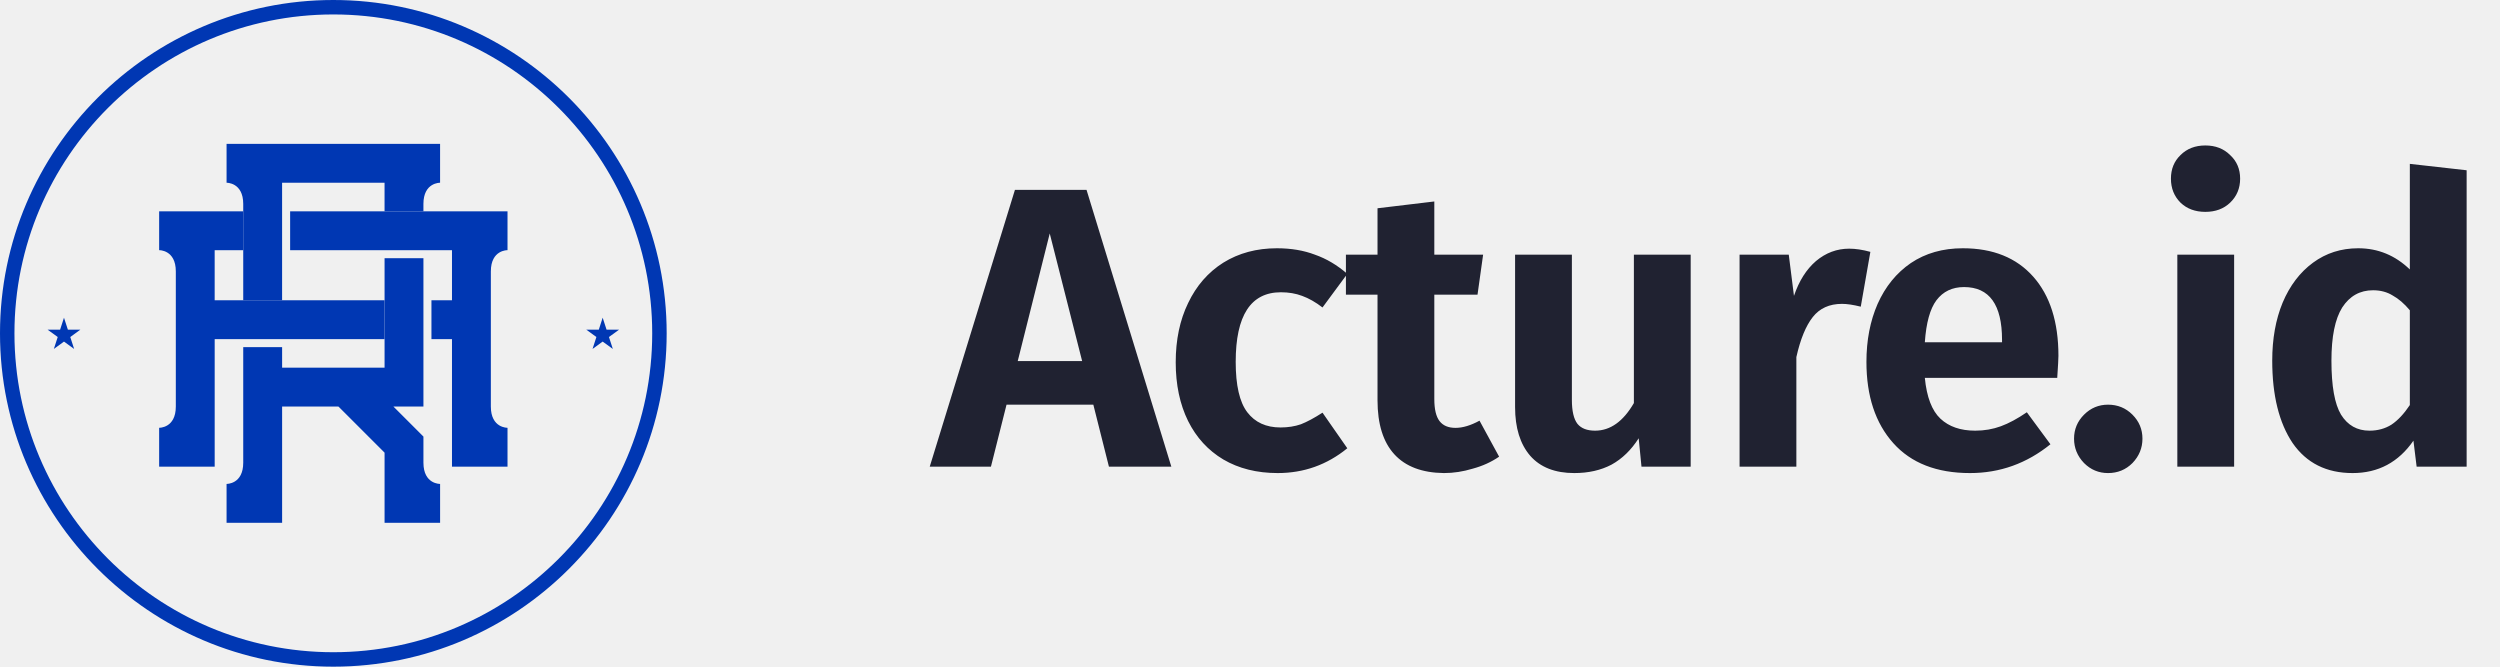
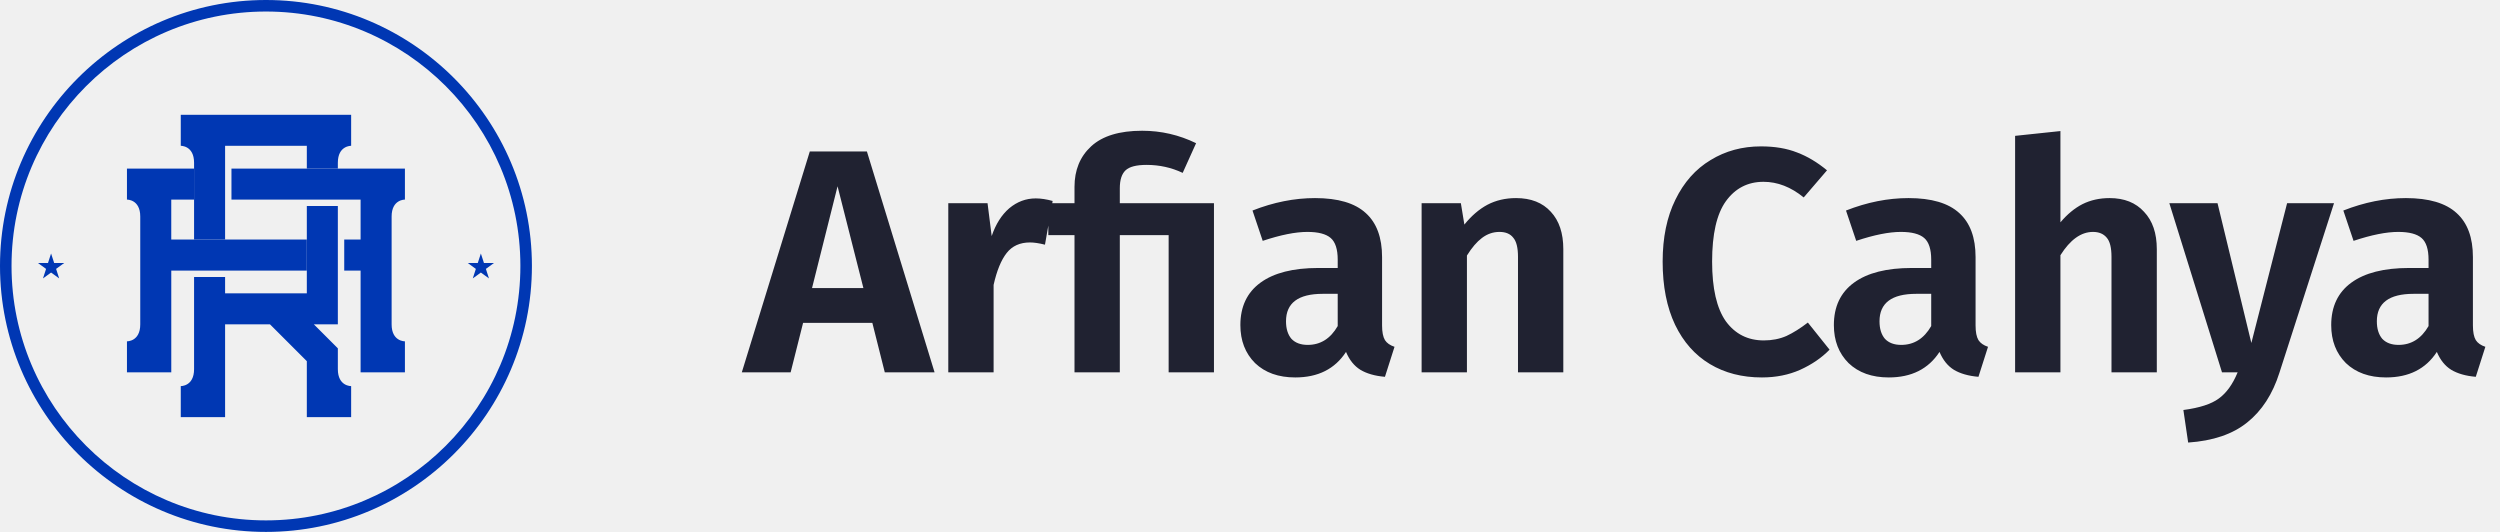
- <svg xmlns="http://www.w3.org/2000/svg" width="150" height="40" viewBox="0 0 150 40" fill="none">
-   <g clip-path="url(#clip0_2658_26829)">
+ <svg xmlns="http://www.w3.org/2000/svg" width="188" height="40" viewBox="0 0 188 40" fill="none">
+   <g clip-path="url(#clip0_2745_34529)">
    <path d="M20 40C8.972 40 0 31.028 0 20C0 8.972 8.972 0 20 0C31.028 0 40 8.972 40 20C40 31.028 31.028 40 20 40ZM20 0.867C9.45 0.867 0.867 9.45 0.867 20C0.867 30.55 9.45 39.133 20 39.133C30.55 39.133 39.133 30.55 39.133 20C39.133 9.45 30.55 0.867 20 0.867Z" fill="#0037B3" />
-     <path d="M3.839 19.063L4.072 19.779H4.824L4.216 20.221L4.448 20.937L3.839 20.495L3.231 20.937L3.463 20.221L2.854 19.779H3.607L3.839 19.063Z" fill="#0037B3" />
-     <path d="M36.16 19.063L36.393 19.779H37.146L36.537 20.221L36.77 20.937L36.16 20.495L35.552 20.937L35.784 20.221L35.175 19.779H35.928L36.16 19.063Z" fill="#0037B3" />
-     <path d="M23.073 18.014H12.88V15.01H14.594V12.678H9.549V15.01C9.549 15.01 10.549 14.983 10.549 16.283V24.394C10.549 25.694 9.549 25.667 9.549 25.667V28H12.881V20.347H23.074V18.014H23.073Z" fill="#0037B3" />
-     <path d="M30.451 15.01V12.678H17.408V15.01H27.119V18.014H25.887V20.347H27.119V28H30.451V25.667C30.451 25.667 29.451 25.694 29.451 24.394V16.283C29.451 14.983 30.451 15.01 30.451 15.01Z" fill="#0037B3" />
-     <path d="M25.406 27.762V26.195L23.604 24.392H25.406V15.492H23.074V22.06H16.927V20.828H14.594V27.762C14.594 29.061 13.594 29.035 13.594 29.035V31.367H16.927V24.392H20.305L23.074 27.16V31.367H26.406V29.035C26.406 29.035 25.406 29.061 25.406 27.762Z" fill="#0037B3" />
-     <path d="M14.594 12.237V18.014H16.926V10.964H23.073V12.678H25.405V12.238C25.405 10.938 26.405 10.965 26.405 10.965V8.633H13.594V10.965C13.594 10.965 14.594 10.938 14.594 12.238V12.237Z" fill="#0037B3" />
+     <path d="M3.841 19.063L4.074 19.779H4.826L4.218 20.221L4.45 20.937L3.841 20.495L3.232 20.937L3.465 20.221L2.855 19.779H3.608L3.841 19.063Z" fill="#0037B3" />
+     <path d="M36.161 19.063L36.394 19.779H37.146L36.538 20.221L36.77 20.937L36.161 20.495L35.553 20.937L35.785 20.221L35.176 19.779H35.929L36.161 19.063Z" fill="#0037B3" />
+     <path d="M23.071 18.014H12.879V15.01H14.592V12.678H9.547V15.01C9.547 15.01 10.547 14.983 10.547 16.283V24.394C10.547 25.694 9.547 25.667 9.547 25.667V28H12.88V20.347H23.072V18.014H23.071Z" fill="#0037B3" />
+     <path d="M30.45 15.01V12.678H17.406V15.01H27.117V18.014H25.886V20.347H27.117V28H30.45V25.667C30.45 25.667 29.45 25.694 29.45 24.394V16.283C29.45 14.983 30.45 15.01 30.45 15.01Z" fill="#0037B3" />
+     <path d="M25.406 27.762V26.195L23.603 24.392H25.406V15.492H23.073V22.06H16.927V20.828H14.594V27.762C14.594 29.061 13.594 29.035 13.594 29.035V31.367H16.927V24.392H20.304L23.073 27.16V31.367H26.406V29.035C26.406 29.035 25.406 29.061 25.406 27.762Z" fill="#0037B3" />
+     <path d="M14.594 12.237V18.014H16.927V10.964H23.073V12.678H25.406V12.238C25.406 10.938 26.406 10.965 26.406 10.965V8.633H13.594V10.965C13.594 10.965 14.594 10.938 14.594 12.238V12.237Z" fill="#0037B3" />
  </g>
-   <path d="M66.536 28L65.6 24.28H60.392L59.456 28H55.784L60.896 11.392H65.192L70.28 28H66.536ZM61.064 21.664H64.928L62.984 14.008L61.064 21.664ZM76.615 14.896C77.463 14.896 78.222 15.024 78.894 15.28C79.582 15.52 80.231 15.904 80.838 16.432L79.35 18.448C78.934 18.128 78.526 17.896 78.126 17.752C77.743 17.608 77.319 17.536 76.855 17.536C75.046 17.536 74.142 18.928 74.142 21.712C74.142 23.12 74.374 24.128 74.838 24.736C75.302 25.344 75.966 25.648 76.831 25.648C77.278 25.648 77.686 25.584 78.055 25.456C78.422 25.312 78.855 25.08 79.35 24.76L80.838 26.896C79.623 27.888 78.231 28.384 76.662 28.384C75.415 28.384 74.326 28.112 73.398 27.568C72.487 27.024 71.782 26.256 71.287 25.264C70.79 24.256 70.543 23.08 70.543 21.736C70.543 20.392 70.79 19.208 71.287 18.184C71.782 17.144 72.487 16.336 73.398 15.76C74.326 15.184 75.398 14.896 76.615 14.896ZM89.947 27.4C89.483 27.72 88.955 27.96 88.363 28.12C87.787 28.296 87.211 28.384 86.635 28.384C85.323 28.368 84.331 27.992 83.659 27.256C82.987 26.52 82.651 25.44 82.651 24.016V17.68H80.755V15.28H82.651V12.496L86.059 12.088V15.28H88.987L88.651 17.68H86.059V23.944C86.059 24.552 86.163 24.992 86.371 25.264C86.579 25.536 86.899 25.672 87.331 25.672C87.763 25.672 88.243 25.528 88.771 25.24L89.947 27.4ZM101.441 28H98.489L98.321 26.296C97.873 27 97.329 27.528 96.689 27.88C96.049 28.216 95.305 28.384 94.457 28.384C93.305 28.384 92.425 28.04 91.817 27.352C91.209 26.648 90.905 25.672 90.905 24.424V15.28H94.313V23.992C94.313 24.664 94.425 25.144 94.649 25.432C94.873 25.704 95.225 25.84 95.705 25.84C96.617 25.84 97.393 25.288 98.033 24.184V15.28H101.441V28ZM110.95 14.92C111.334 14.92 111.758 14.984 112.222 15.112L111.646 18.4C111.198 18.288 110.822 18.232 110.518 18.232C109.766 18.232 109.182 18.496 108.766 19.024C108.35 19.552 108.022 20.352 107.782 21.424V28H104.374V15.28H107.326L107.638 17.752C107.942 16.856 108.382 16.16 108.958 15.664C109.55 15.168 110.214 14.92 110.95 14.92ZM123.506 21.352C123.506 21.512 123.482 21.952 123.434 22.672H115.49C115.602 23.824 115.914 24.64 116.426 25.12C116.938 25.6 117.634 25.84 118.514 25.84C119.058 25.84 119.57 25.752 120.05 25.576C120.53 25.4 121.05 25.12 121.61 24.736L123.026 26.656C121.602 27.808 119.994 28.384 118.202 28.384C116.202 28.384 114.666 27.784 113.594 26.584C112.522 25.384 111.986 23.76 111.986 21.712C111.986 20.416 112.21 19.256 112.658 18.232C113.122 17.192 113.786 16.376 114.65 15.784C115.53 15.192 116.57 14.896 117.77 14.896C119.578 14.896 120.986 15.464 121.994 16.6C123.002 17.736 123.506 19.32 123.506 21.352ZM120.122 20.392C120.122 18.28 119.362 17.224 117.842 17.224C117.138 17.224 116.586 17.488 116.186 18.016C115.802 18.528 115.57 19.368 115.49 20.536H120.122V20.392ZM126.483 24.28C127.059 24.28 127.547 24.48 127.947 24.88C128.347 25.28 128.547 25.76 128.547 26.32C128.547 26.88 128.347 27.368 127.947 27.784C127.547 28.184 127.059 28.384 126.483 28.384C125.923 28.384 125.443 28.184 125.043 27.784C124.643 27.368 124.443 26.88 124.443 26.32C124.443 25.76 124.643 25.28 125.043 24.88C125.443 24.48 125.923 24.28 126.483 24.28ZM134.048 15.28V28H130.64V15.28H134.048ZM132.32 8.728C132.928 8.728 133.424 8.92 133.808 9.304C134.208 9.672 134.408 10.144 134.408 10.72C134.408 11.296 134.208 11.776 133.808 12.16C133.424 12.528 132.928 12.712 132.32 12.712C131.712 12.712 131.216 12.528 130.832 12.16C130.448 11.776 130.256 11.296 130.256 10.72C130.256 10.144 130.448 9.672 130.832 9.304C131.216 8.92 131.712 8.728 132.32 8.728ZM147.998 10.216V28H144.998L144.806 26.44C143.91 27.736 142.694 28.384 141.158 28.384C139.59 28.384 138.39 27.784 137.558 26.584C136.742 25.368 136.334 23.72 136.334 21.64C136.334 20.328 136.542 19.168 136.958 18.16C137.39 17.136 137.998 16.336 138.782 15.76C139.566 15.184 140.47 14.896 141.494 14.896C142.678 14.896 143.71 15.32 144.59 16.168V9.832L147.998 10.216ZM142.166 25.84C142.662 25.84 143.102 25.72 143.486 25.48C143.87 25.224 144.238 24.832 144.59 24.304V18.616C144.254 18.216 143.91 17.92 143.558 17.728C143.222 17.52 142.83 17.416 142.382 17.416C141.598 17.416 140.982 17.76 140.534 18.448C140.102 19.136 139.886 20.2 139.886 21.64C139.886 23.16 140.078 24.24 140.462 24.88C140.862 25.52 141.43 25.84 142.166 25.84Z" fill="#202231" />
+   <path d="M66.536 28L65.6 24.28H60.392L59.456 28H55.784L60.896 11.392H65.192L70.28 28H66.536ZM61.064 21.664H64.928L62.984 14.008L61.064 21.664ZM77.886 14.92C78.27 14.92 78.695 14.984 79.159 15.112L78.582 18.4C78.135 18.288 77.758 18.232 77.454 18.232C76.703 18.232 76.118 18.496 75.703 19.024C75.287 19.552 74.959 20.352 74.719 21.424V28H71.311V15.28H74.263L74.575 17.752C74.879 16.856 75.319 16.16 75.894 15.664C76.487 15.168 77.15 14.92 77.886 14.92ZM85.89 9.832C87.314 9.832 88.666 10.144 89.946 10.768L88.938 13C88.09 12.6 87.186 12.4 86.226 12.4C85.458 12.4 84.93 12.536 84.642 12.808C84.354 13.08 84.21 13.528 84.21 14.152V15.28H91.29V28H87.882V17.68H84.21V28H80.802V17.68H78.834V15.28H80.802V14.056C80.802 12.792 81.218 11.776 82.05 11.008C82.898 10.224 84.178 9.832 85.89 9.832ZM103.932 24.472C103.932 24.968 104.004 25.336 104.148 25.576C104.292 25.8 104.532 25.968 104.868 26.08L104.148 28.336C103.396 28.272 102.78 28.096 102.3 27.808C101.836 27.52 101.476 27.072 101.22 26.464C100.388 27.744 99.116 28.384 97.404 28.384C96.14 28.384 95.132 28.024 94.38 27.304C93.644 26.568 93.276 25.616 93.276 24.448C93.276 23.056 93.78 21.992 94.788 21.256C95.796 20.52 97.244 20.152 99.132 20.152H100.596V19.528C100.596 18.744 100.42 18.2 100.068 17.896C99.716 17.592 99.132 17.44 98.316 17.44C97.42 17.44 96.3 17.664 94.956 18.112L94.188 15.832C95.772 15.208 97.34 14.896 98.892 14.896C100.62 14.896 101.892 15.272 102.708 16.024C103.524 16.76 103.932 17.864 103.932 19.336V24.472ZM98.34 25.936C99.3 25.936 100.052 25.464 100.596 24.52V22.096H99.468C97.628 22.096 96.708 22.784 96.708 24.16C96.708 24.72 96.844 25.16 97.116 25.48C97.404 25.784 97.812 25.936 98.34 25.936ZM114.009 14.896C115.129 14.896 116.001 15.24 116.625 15.928C117.249 16.6 117.561 17.536 117.561 18.736V28H114.153V19.312C114.153 18.624 114.033 18.144 113.793 17.872C113.569 17.584 113.225 17.44 112.761 17.44C112.281 17.44 111.841 17.592 111.441 17.896C111.057 18.184 110.681 18.624 110.313 19.216V28H106.905V15.28H109.857L110.121 16.888C110.649 16.232 111.225 15.736 111.849 15.4C112.489 15.064 113.209 14.896 114.009 14.896ZM132.423 11.008C133.463 11.008 134.367 11.16 135.135 11.464C135.903 11.752 136.655 12.2 137.391 12.808L135.639 14.848C134.679 14.064 133.671 13.672 132.615 13.672C131.431 13.672 130.487 14.16 129.783 15.136C129.095 16.096 128.751 17.608 128.751 19.672C128.751 21.688 129.095 23.184 129.783 24.16C130.487 25.12 131.439 25.6 132.639 25.6C133.263 25.6 133.831 25.488 134.343 25.264C134.855 25.024 135.391 24.688 135.951 24.256L137.583 26.296C136.991 26.904 136.255 27.408 135.375 27.808C134.511 28.192 133.551 28.384 132.495 28.384C131.007 28.384 129.703 28.048 128.583 27.376C127.463 26.704 126.591 25.72 125.967 24.424C125.343 23.112 125.031 21.528 125.031 19.672C125.031 17.864 125.351 16.312 125.991 15.016C126.631 13.704 127.511 12.712 128.631 12.04C129.751 11.352 131.015 11.008 132.423 11.008ZM148.563 24.472C148.563 24.968 148.635 25.336 148.779 25.576C148.923 25.8 149.163 25.968 149.499 26.08L148.779 28.336C148.027 28.272 147.411 28.096 146.931 27.808C146.467 27.52 146.107 27.072 145.851 26.464C145.019 27.744 143.747 28.384 142.035 28.384C140.771 28.384 139.763 28.024 139.011 27.304C138.275 26.568 137.907 25.616 137.907 24.448C137.907 23.056 138.411 21.992 139.419 21.256C140.427 20.52 141.875 20.152 143.763 20.152H145.227V19.528C145.227 18.744 145.051 18.2 144.699 17.896C144.347 17.592 143.763 17.44 142.947 17.44C142.051 17.44 140.931 17.664 139.587 18.112L138.819 15.832C140.403 15.208 141.971 14.896 143.523 14.896C145.251 14.896 146.523 15.272 147.339 16.024C148.155 16.76 148.563 17.864 148.563 19.336V24.472ZM142.971 25.936C143.931 25.936 144.683 25.464 145.227 24.52V22.096H144.099C142.259 22.096 141.339 22.784 141.339 24.16C141.339 24.72 141.475 25.16 141.747 25.48C142.035 25.784 142.443 25.936 142.971 25.936ZM158.64 14.896C159.744 14.896 160.608 15.24 161.232 15.928C161.872 16.6 162.192 17.536 162.192 18.736V28H158.784V19.312C158.784 18.624 158.664 18.144 158.424 17.872C158.184 17.584 157.84 17.44 157.392 17.44C156.496 17.44 155.68 18.024 154.944 19.192V28H151.536V10.216L154.944 9.856V16.72C155.456 16.112 156.008 15.656 156.6 15.352C157.208 15.048 157.888 14.896 158.64 14.896ZM171.414 28.024C170.902 29.64 170.094 30.888 168.99 31.768C167.902 32.648 166.422 33.152 164.55 33.28L164.19 30.832C165.406 30.672 166.294 30.384 166.854 29.968C167.43 29.552 167.902 28.896 168.27 28H167.094L163.134 15.28H166.758L169.302 25.792L171.99 15.28H175.518L171.414 28.024ZM185.963 24.472C185.963 24.968 186.035 25.336 186.179 25.576C186.323 25.8 186.563 25.968 186.899 26.08L186.179 28.336C185.427 28.272 184.811 28.096 184.331 27.808C183.867 27.52 183.507 27.072 183.251 26.464C182.419 27.744 181.147 28.384 179.435 28.384C178.171 28.384 177.163 28.024 176.411 27.304C175.675 26.568 175.307 25.616 175.307 24.448C175.307 23.056 175.811 21.992 176.819 21.256C177.827 20.52 179.275 20.152 181.163 20.152H182.627V19.528C182.627 18.744 182.451 18.2 182.099 17.896C181.747 17.592 181.163 17.44 180.347 17.44C179.451 17.44 178.331 17.664 176.987 18.112L176.219 15.832C177.803 15.208 179.371 14.896 180.923 14.896C182.651 14.896 183.923 15.272 184.739 16.024C185.555 16.76 185.963 17.864 185.963 19.336V24.472ZM180.371 25.936C181.331 25.936 182.083 25.464 182.627 24.52V22.096H181.499C179.659 22.096 178.739 22.784 178.739 24.16C178.739 24.72 178.875 25.16 179.147 25.48C179.435 25.784 179.843 25.936 180.371 25.936Z" fill="#202231" />
  <defs>
-     <clipPath id="clip0_2658_26829">
+     <clipPath id="clip0_2745_34529">
      <rect width="40" height="40" fill="white" />
    </clipPath>
  </defs>
</svg>
